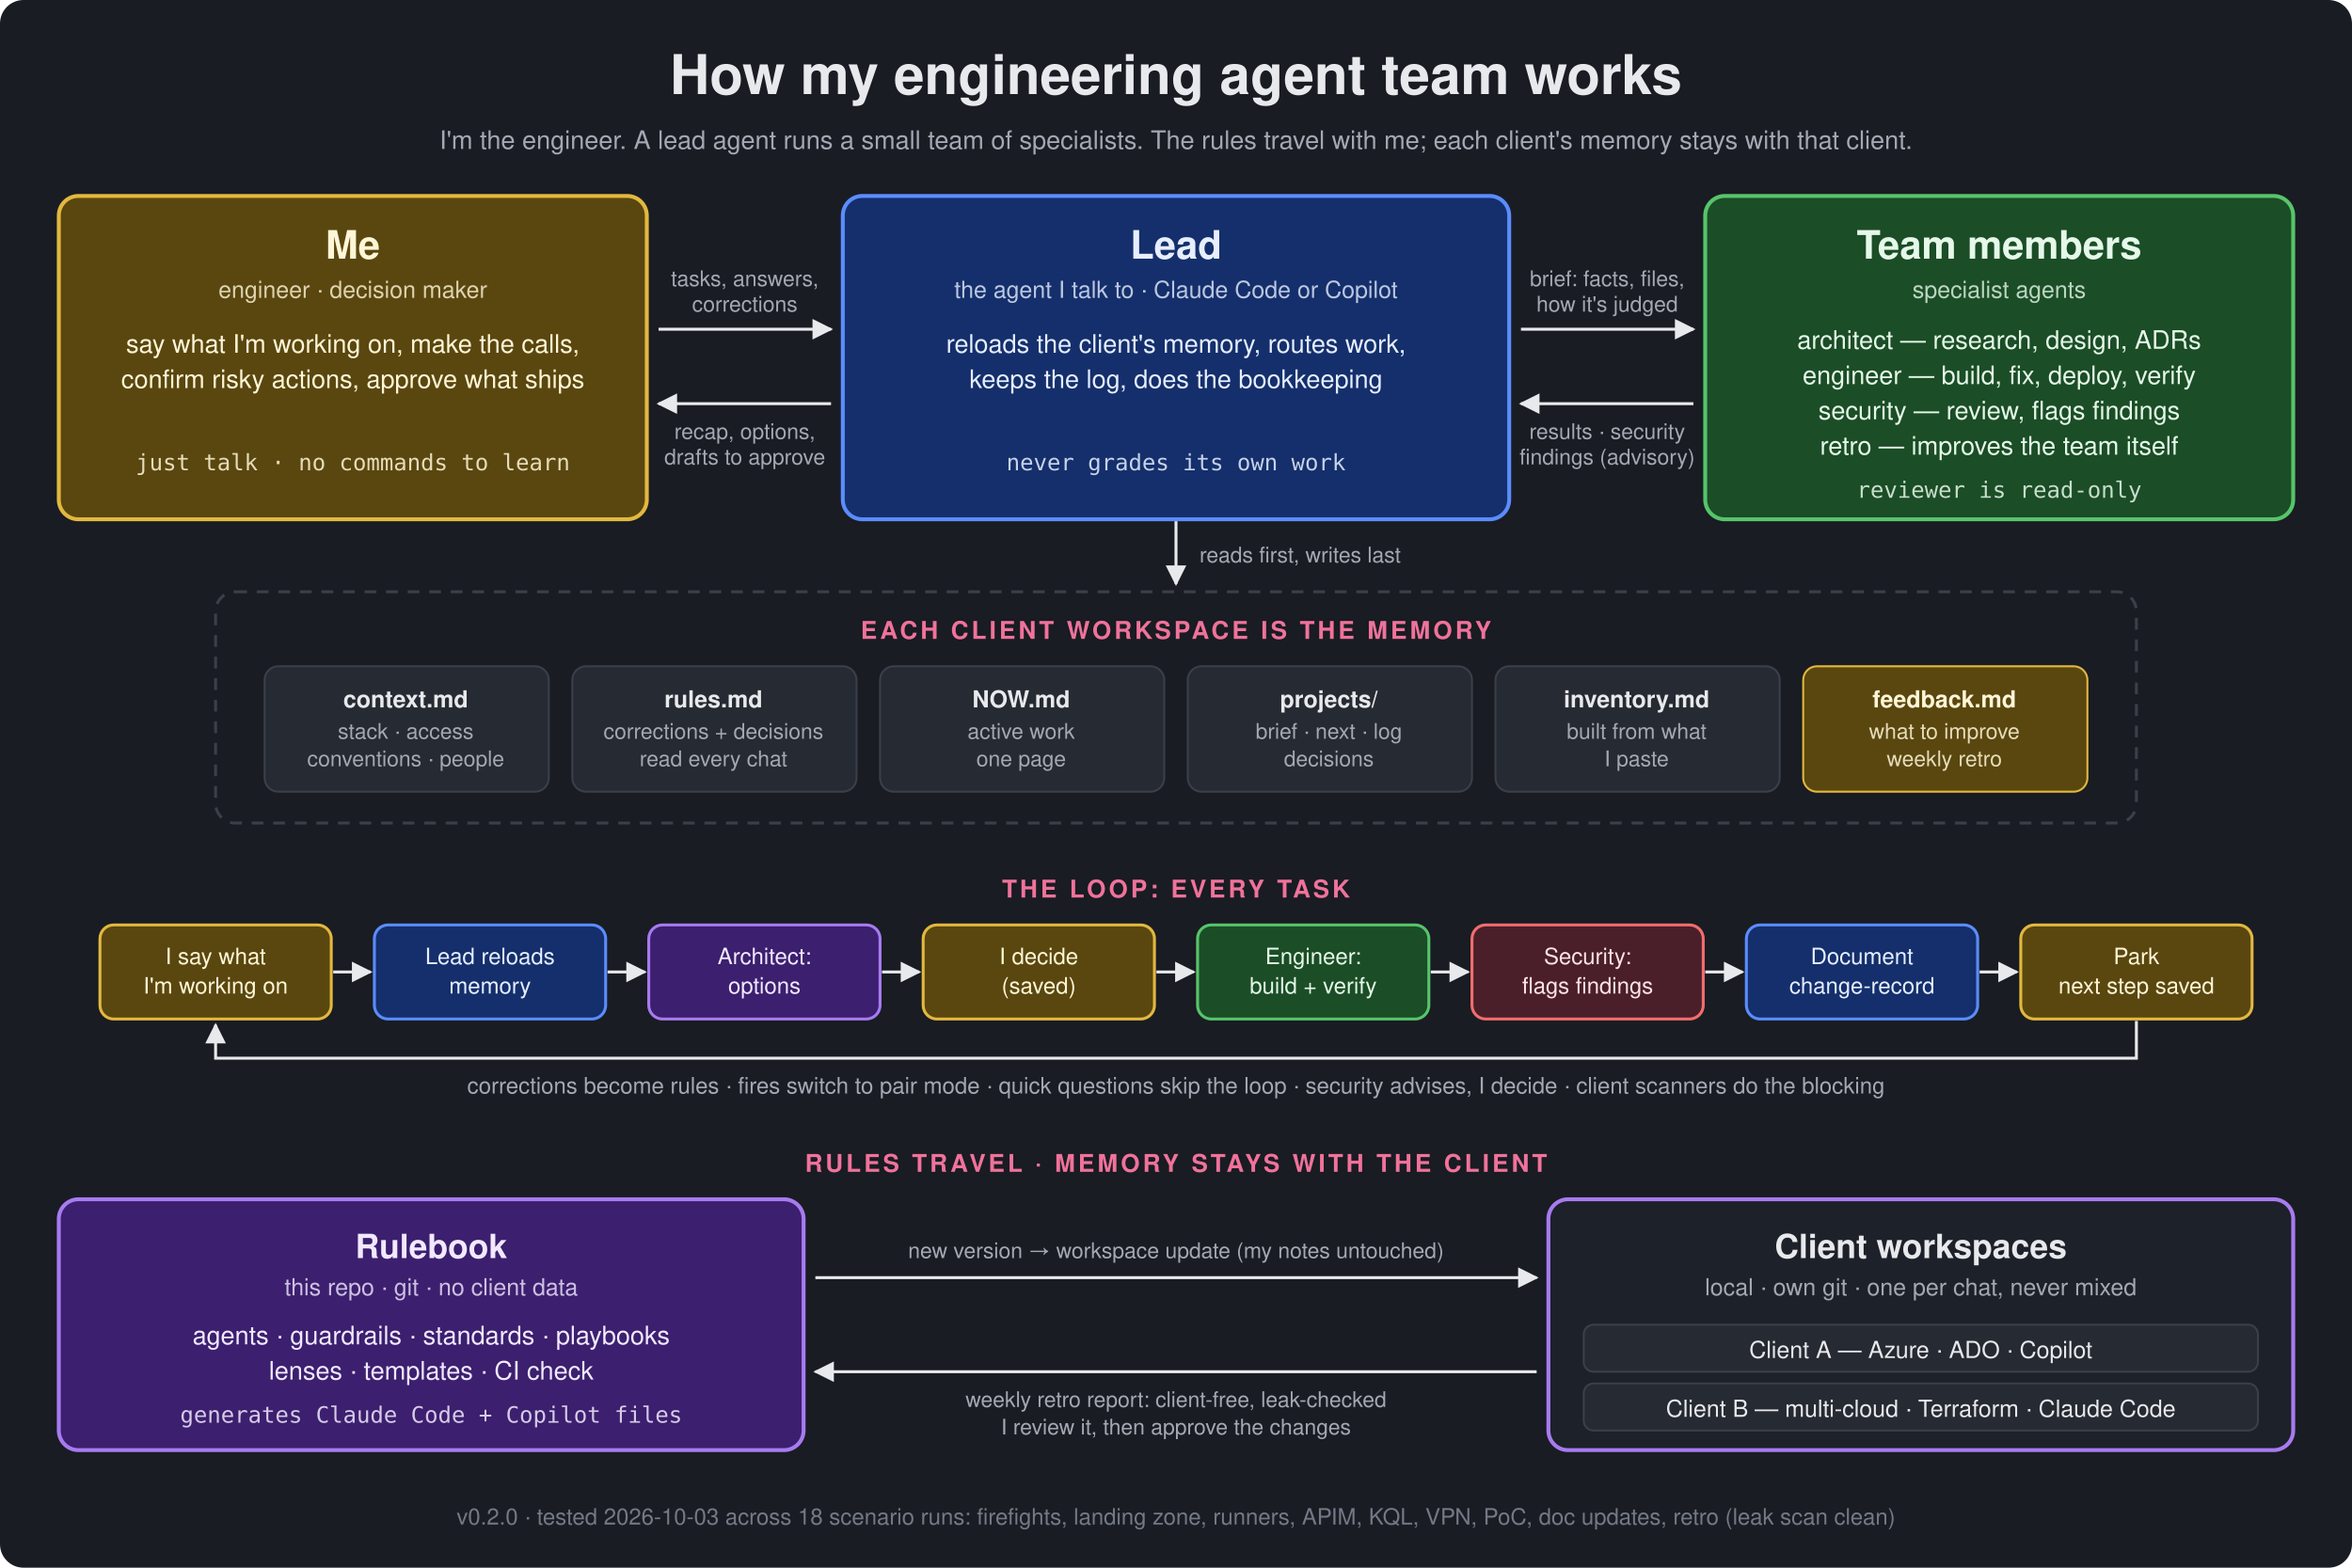
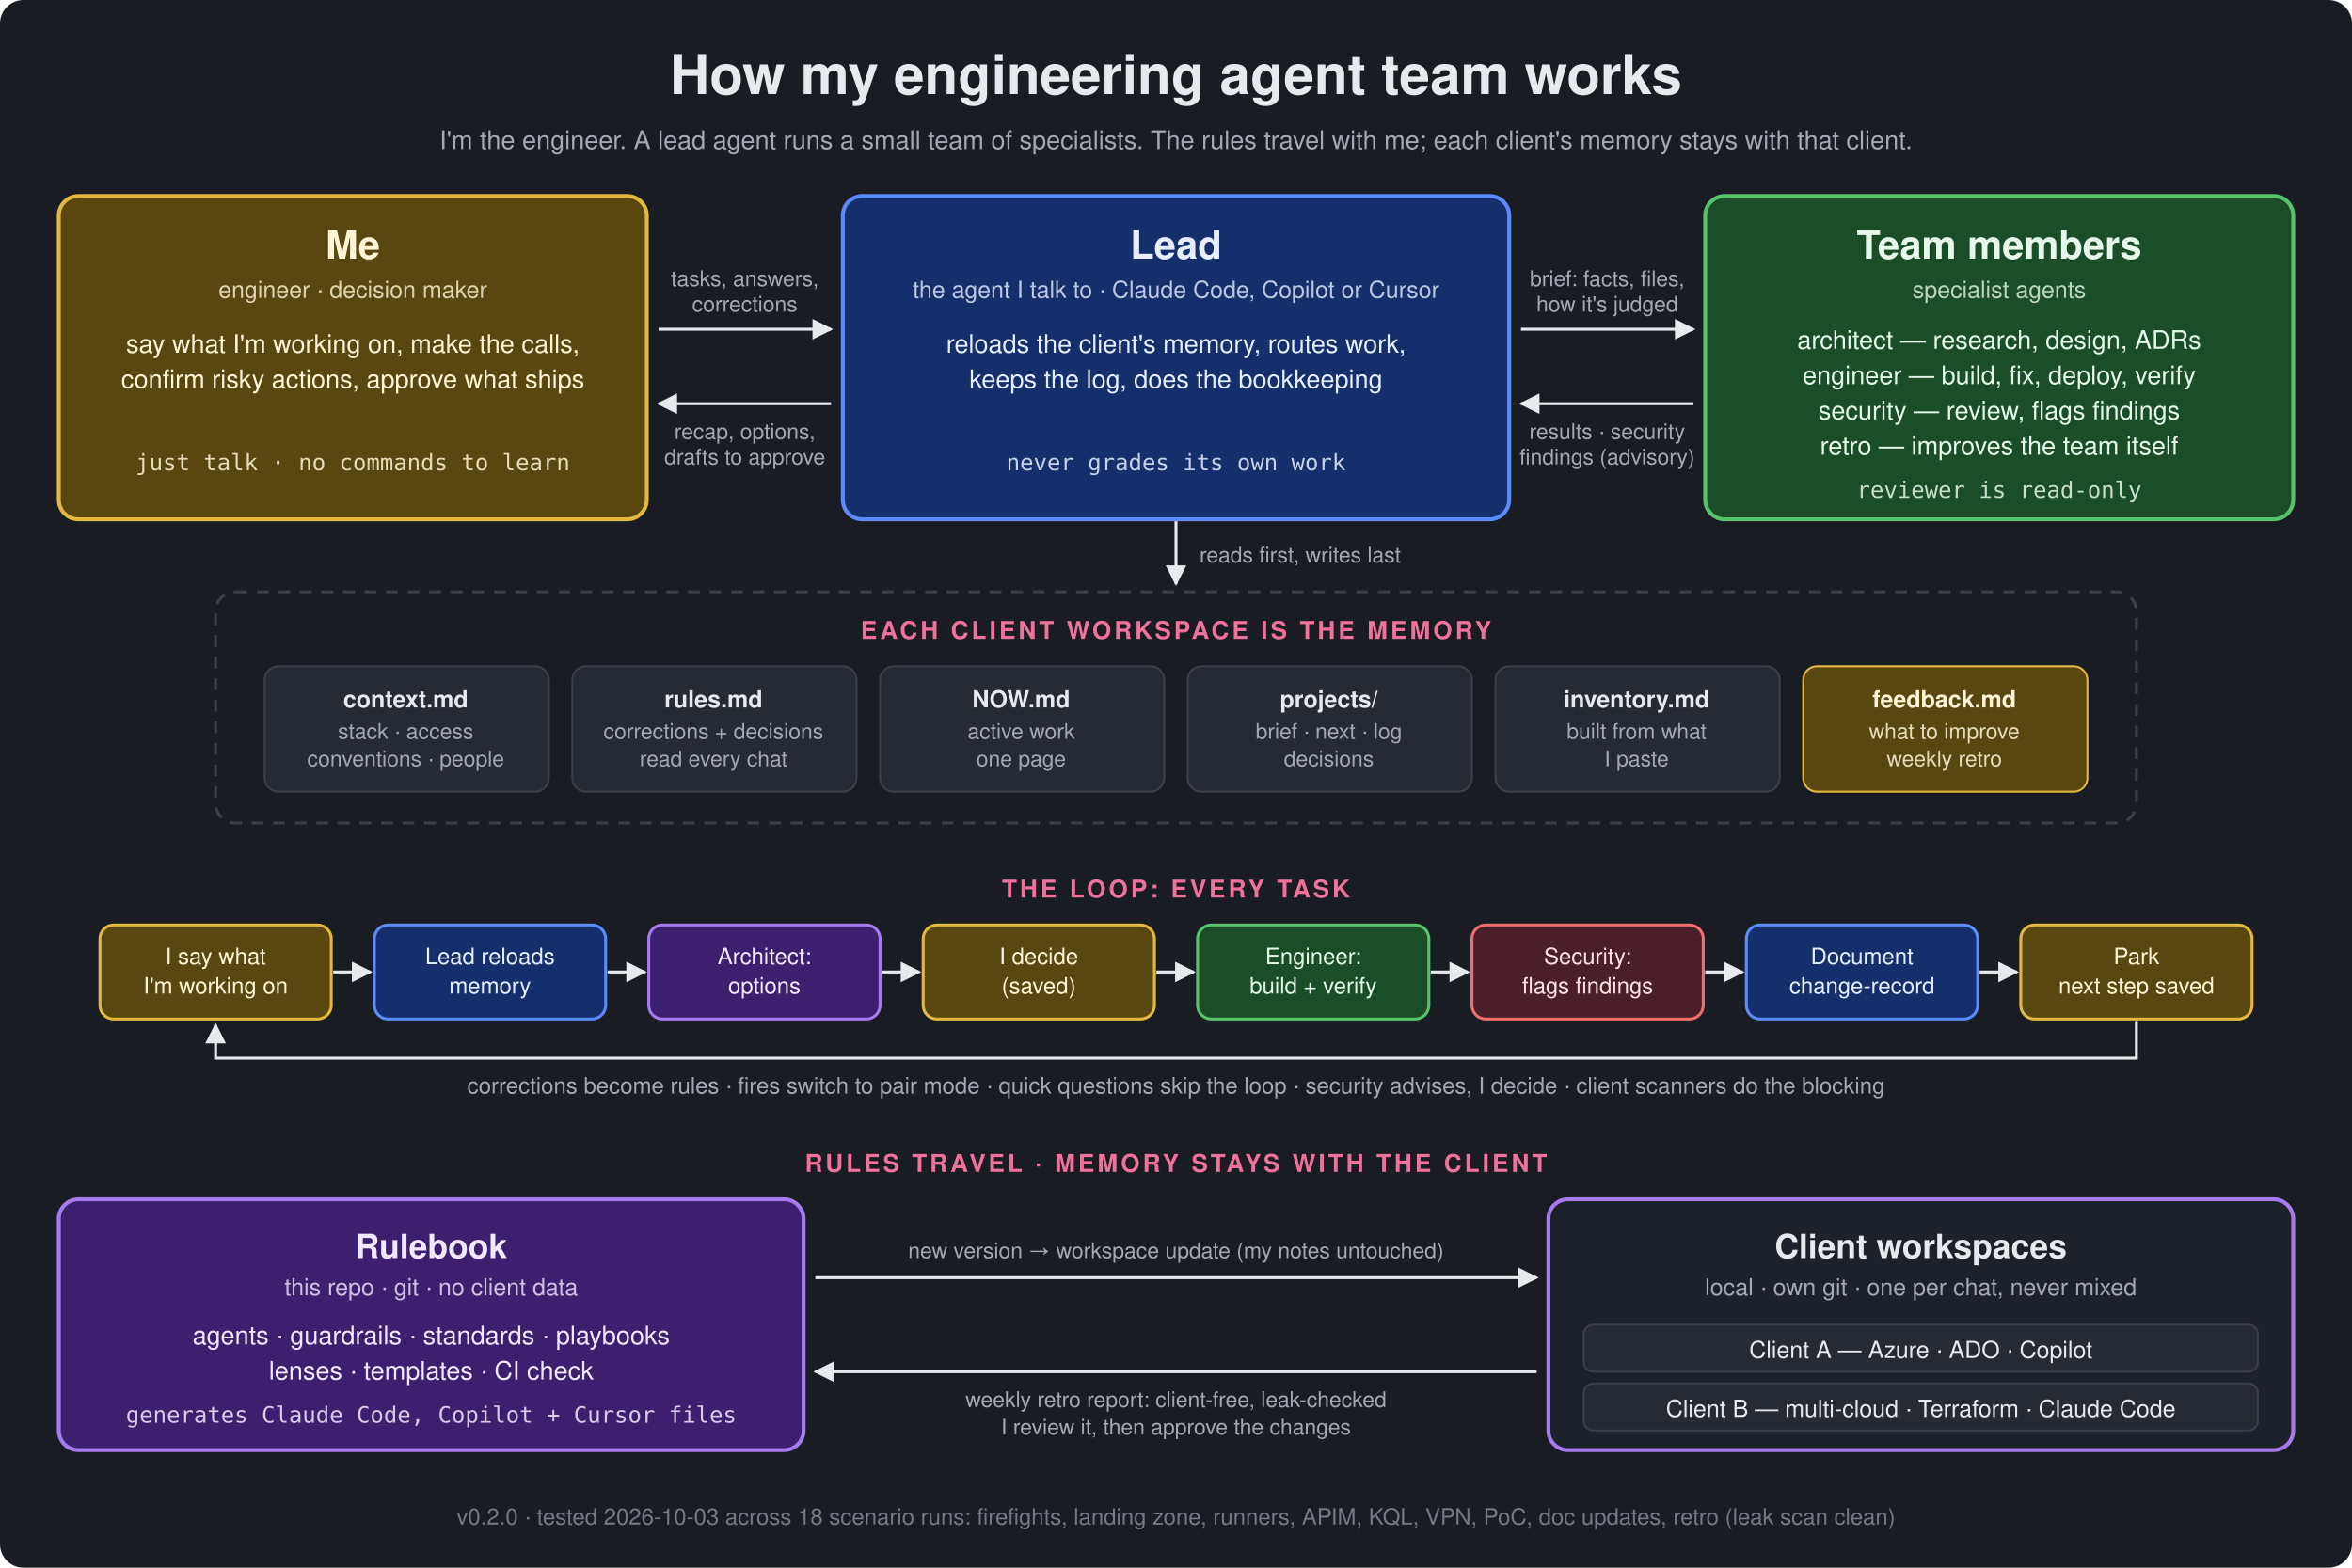
<svg xmlns="http://www.w3.org/2000/svg" viewBox="0 0 1200 800" width="1200" height="800" font-family="-apple-system, 'Segoe UI', Helvetica, Arial, sans-serif">
  <defs>
    <marker id="a" viewBox="0 0 10 10" refX="9" refY="5" markerWidth="7" markerHeight="7" orient="auto-start-reverse">
      <path d="M0,0 L10,5 L0,10 z" fill="#e8e9ec" />
    </marker>
  </defs>
  <rect width="1200" height="800" rx="12" fill="#191c22" />
  <text x="600" y="48" text-anchor="middle" fill="#e8e9ec" font-size="28" font-weight="700">How my engineering agent team works</text>
  <text x="600" y="76" text-anchor="middle" fill="#a3a8b3" font-size="13">I'm the engineer. A lead agent runs a small team of specialists. The rules travel with me; each client's memory stays with that client.</text>
  <rect x="30" y="100" width="300" height="165" rx="10" fill="#5a470f" stroke="#e2b83f" stroke-width="2" />
  <text x="180" y="132" text-anchor="middle" fill="#fff6d8" font-size="20" font-weight="700">Me</text>
  <text x="180" y="152" text-anchor="middle" fill="#fff6d8" font-size="12" opacity=".8">engineer · decision maker</text>
  <text x="180" y="180" text-anchor="middle" fill="#fff6d8" font-size="13">say what I'm working on, make the calls,</text>
  <text x="180" y="198" text-anchor="middle" fill="#fff6d8" font-size="13">confirm risky actions, approve what ships</text>
  <text x="180" y="240" text-anchor="middle" fill="#fff6d8" font-size="11.5" font-family="Consolas, Menlo, monospace" opacity=".85">just talk · no commands to learn</text>
  <line x1="336" y1="168" x2="424" y2="168" stroke="#e8e9ec" stroke-width="1.5" marker-end="url(#a)" />
  <text x="380" y="146" text-anchor="middle" fill="#a3a8b3" font-size="11">tasks, answers,</text>
  <text x="380" y="159" text-anchor="middle" fill="#a3a8b3" font-size="11">corrections</text>
  <line x1="424" y1="206" x2="336" y2="206" stroke="#e8e9ec" stroke-width="1.5" marker-end="url(#a)" />
  <text x="380" y="224" text-anchor="middle" fill="#a3a8b3" font-size="11">recap, options,</text>
  <text x="380" y="237" text-anchor="middle" fill="#a3a8b3" font-size="11">drafts to approve</text>
  <rect x="430" y="100" width="340" height="165" rx="10" fill="#142f6b" stroke="#5b8cff" stroke-width="2" />
  <text x="600" y="132" text-anchor="middle" fill="#e6eeff" font-size="20" font-weight="700">Lead</text>
-   <text x="600" y="152" text-anchor="middle" fill="#e6eeff" font-size="12" opacity=".8">the agent I talk to · Claude Code or Copilot</text>
+   <text x="600" y="152" text-anchor="middle" fill="#e6eeff" font-size="12" opacity=".8">the agent I talk to · Claude Code, Copilot or Cursor</text>
  <text x="600" y="180" text-anchor="middle" fill="#e6eeff" font-size="13">reloads the client's memory, routes work,</text>
  <text x="600" y="198" text-anchor="middle" fill="#e6eeff" font-size="13">keeps the log, does the bookkeeping</text>
  <text x="600" y="240" text-anchor="middle" fill="#e6eeff" font-size="11.5" font-family="Consolas, Menlo, monospace" opacity=".85">never grades its own work</text>
  <line x1="776" y1="168" x2="864" y2="168" stroke="#e8e9ec" stroke-width="1.5" marker-end="url(#a)" />
  <text x="820" y="146" text-anchor="middle" fill="#a3a8b3" font-size="11">brief: facts, files,</text>
  <text x="820" y="159" text-anchor="middle" fill="#a3a8b3" font-size="11">how it's judged</text>
  <line x1="864" y1="206" x2="776" y2="206" stroke="#e8e9ec" stroke-width="1.5" marker-end="url(#a)" />
  <text x="820" y="224" text-anchor="middle" fill="#a3a8b3" font-size="11">results · security</text>
  <text x="820" y="237" text-anchor="middle" fill="#a3a8b3" font-size="11">findings (advisory)</text>
  <rect x="870" y="100" width="300" height="165" rx="10" fill="#1b4d26" stroke="#57c46b" stroke-width="2" />
  <text x="1020" y="132" text-anchor="middle" fill="#e5f8e9" font-size="20" font-weight="700">Team members</text>
  <text x="1020" y="152" text-anchor="middle" fill="#e5f8e9" font-size="12" opacity=".8">specialist agents</text>
  <text x="1020" y="178" text-anchor="middle" fill="#e5f8e9" font-size="13">architect — research, design, ADRs</text>
  <text x="1020" y="196" text-anchor="middle" fill="#e5f8e9" font-size="13">engineer — build, fix, deploy, verify</text>
  <text x="1020" y="214" text-anchor="middle" fill="#e5f8e9" font-size="13">security — review, flags findings</text>
  <text x="1020" y="232" text-anchor="middle" fill="#e5f8e9" font-size="13">retro — improves the team itself</text>
  <text x="1020" y="254" text-anchor="middle" fill="#e5f8e9" font-size="11.5" font-family="Consolas, Menlo, monospace" opacity=".85">reviewer is read-only</text>
  <line x1="600" y1="266" x2="600" y2="298" stroke="#e8e9ec" stroke-width="1.5" marker-end="url(#a)" />
  <text x="612" y="287" fill="#a3a8b3" font-size="11">reads first, writes last</text>
  <rect x="110" y="302" width="980" height="118" rx="10" fill="none" stroke="#3a3f4a" stroke-width="1.5" stroke-dasharray="6 5" />
  <text x="600" y="326" text-anchor="middle" fill="#f0729b" font-size="12.5" font-weight="700" letter-spacing="1.5">EACH CLIENT WORKSPACE IS THE MEMORY</text>
  <g font-size="11" text-anchor="middle">
    <rect x="135" y="340" width="145" height="64" rx="7" fill="#262a32" stroke="#3a3f4a" />
    <text x="207" y="361" fill="#e8e9ec" font-weight="700" font-size="12">context.md</text>
    <text x="207" y="377" fill="#a3a8b3">stack · access</text>
    <text x="207" y="391" fill="#a3a8b3">conventions · people</text>
    <rect x="292" y="340" width="145" height="64" rx="7" fill="#262a32" stroke="#3a3f4a" />
    <text x="364" y="361" fill="#e8e9ec" font-weight="700" font-size="12">rules.md</text>
    <text x="364" y="377" fill="#a3a8b3">corrections + decisions</text>
    <text x="364" y="391" fill="#a3a8b3">read every chat</text>
    <rect x="449" y="340" width="145" height="64" rx="7" fill="#262a32" stroke="#3a3f4a" />
    <text x="521" y="361" fill="#e8e9ec" font-weight="700" font-size="12">NOW.md</text>
    <text x="521" y="377" fill="#a3a8b3">active work</text>
    <text x="521" y="391" fill="#a3a8b3">one page</text>
    <rect x="606" y="340" width="145" height="64" rx="7" fill="#262a32" stroke="#3a3f4a" />
    <text x="678" y="361" fill="#e8e9ec" font-weight="700" font-size="12">projects/</text>
    <text x="678" y="377" fill="#a3a8b3">brief · next · log</text>
    <text x="678" y="391" fill="#a3a8b3">decisions</text>
    <rect x="763" y="340" width="145" height="64" rx="7" fill="#262a32" stroke="#3a3f4a" />
    <text x="835" y="361" fill="#e8e9ec" font-weight="700" font-size="12">inventory.md</text>
    <text x="835" y="377" fill="#a3a8b3">built from what</text>
    <text x="835" y="391" fill="#a3a8b3">I paste</text>
    <rect x="920" y="340" width="145" height="64" rx="7" fill="#5a470f" stroke="#e2b83f" />
    <text x="992" y="361" fill="#fff6d8" font-weight="700" font-size="12">feedback.md</text>
    <text x="992" y="377" fill="#fff6d8" opacity=".85">what to improve</text>
    <text x="992" y="391" fill="#fff6d8" opacity=".85">weekly retro</text>
  </g>
  <text x="600" y="458" text-anchor="middle" fill="#f0729b" font-size="12.5" font-weight="700" letter-spacing="1.5">THE LOOP: EVERY TASK</text>
  <g font-size="11.5" text-anchor="middle">
    <rect x="51" y="472" width="118" height="48" rx="7" fill="#5a470f" stroke="#e2b83f" stroke-width="1.5" />
    <text x="110" y="492" fill="#fff6d8">I say what</text>
    <text x="110" y="507" fill="#fff6d8">I'm working on</text>
    <rect x="191" y="472" width="118" height="48" rx="7" fill="#142f6b" stroke="#5b8cff" stroke-width="1.5" />
    <text x="250" y="492" fill="#e6eeff">Lead reloads</text>
    <text x="250" y="507" fill="#e6eeff">memory</text>
    <rect x="331" y="472" width="118" height="48" rx="7" fill="#3c1f6e" stroke="#a77bf0" stroke-width="1.5" />
    <text x="390" y="492" fill="#f1e9ff">Architect:</text>
    <text x="390" y="507" fill="#f1e9ff">options</text>
    <rect x="471" y="472" width="118" height="48" rx="7" fill="#5a470f" stroke="#e2b83f" stroke-width="1.5" />
    <text x="530" y="492" fill="#fff6d8">I decide</text>
    <text x="530" y="507" fill="#fff6d8">(saved)</text>
    <rect x="611" y="472" width="118" height="48" rx="7" fill="#1b4d26" stroke="#57c46b" stroke-width="1.5" />
    <text x="670" y="492" fill="#e5f8e9">Engineer:</text>
    <text x="670" y="507" fill="#e5f8e9">build + verify</text>
    <rect x="751" y="472" width="118" height="48" rx="7" fill="#4a1f2a" stroke="#f26d6d" stroke-width="1.5" />
    <text x="810" y="492" fill="#ffe3e3">Security:</text>
    <text x="810" y="507" fill="#ffe3e3">flags findings</text>
    <rect x="891" y="472" width="118" height="48" rx="7" fill="#142f6b" stroke="#5b8cff" stroke-width="1.5" />
    <text x="950" y="492" fill="#e6eeff">Document</text>
    <text x="950" y="507" fill="#e6eeff">change-record</text>
    <rect x="1031" y="472" width="118" height="48" rx="7" fill="#5a470f" stroke="#e2b83f" stroke-width="1.5" />
    <text x="1090" y="492" fill="#fff6d8">Park</text>
    <text x="1090" y="507" fill="#fff6d8">next step saved</text>
  </g>
  <g stroke="#e8e9ec" stroke-width="1.5">
    <line x1="170" y1="496" x2="189" y2="496" marker-end="url(#a)" />
    <line x1="310" y1="496" x2="329" y2="496" marker-end="url(#a)" />
    <line x1="450" y1="496" x2="469" y2="496" marker-end="url(#a)" />
    <line x1="590" y1="496" x2="609" y2="496" marker-end="url(#a)" />
    <line x1="730" y1="496" x2="749" y2="496" marker-end="url(#a)" />
    <line x1="870" y1="496" x2="889" y2="496" marker-end="url(#a)" />
    <line x1="1010" y1="496" x2="1029" y2="496" marker-end="url(#a)" />
    <polyline points="1090,521 1090,540 110,540 110,523" fill="none" marker-end="url(#a)" />
  </g>
  <text x="600" y="558" text-anchor="middle" fill="#a3a8b3" font-size="11.5">corrections become rules · fires switch to pair mode · quick questions skip the loop · security advises, I decide · client scanners do the blocking</text>
  <text x="600" y="598" text-anchor="middle" fill="#f0729b" font-size="12.5" font-weight="700" letter-spacing="1.5">RULES TRAVEL · MEMORY STAYS WITH THE CLIENT</text>
  <rect x="30" y="612" width="380" height="128" rx="10" fill="#3c1f6e" stroke="#a77bf0" stroke-width="2" />
  <text x="220" y="642" text-anchor="middle" fill="#f1e9ff" font-size="17" font-weight="700">Rulebook</text>
  <text x="220" y="661" text-anchor="middle" fill="#f1e9ff" font-size="12" opacity=".8">this repo · git · no client data</text>
  <text x="220" y="686" text-anchor="middle" fill="#f1e9ff" font-size="13">agents · guardrails · standards · playbooks</text>
  <text x="220" y="704" text-anchor="middle" fill="#f1e9ff" font-size="13">lenses · templates · CI check</text>
-   <text x="220" y="726" text-anchor="middle" fill="#f1e9ff" font-size="11.5" font-family="Consolas, Menlo, monospace" opacity=".85">generates Claude Code + Copilot files</text>
+   <text x="220" y="726" text-anchor="middle" fill="#f1e9ff" font-size="11.5" font-family="Consolas, Menlo, monospace" opacity=".85">generates Claude Code, Copilot + Cursor files</text>
  <line x1="416" y1="652" x2="784" y2="652" stroke="#e8e9ec" stroke-width="1.5" marker-end="url(#a)" />
  <text x="600" y="642" text-anchor="middle" fill="#a3a8b3" font-size="11">new version → workspace update (my notes untouched)</text>
  <line x1="784" y1="700" x2="416" y2="700" stroke="#e8e9ec" stroke-width="1.5" marker-end="url(#a)" />
  <text x="600" y="718" text-anchor="middle" fill="#a3a8b3" font-size="11">weekly retro report: client-free, leak-checked</text>
  <text x="600" y="732" text-anchor="middle" fill="#a3a8b3" font-size="11">I review it, then approve the changes</text>
  <rect x="790" y="612" width="380" height="128" rx="10" fill="#1d2129" stroke="#a77bf0" stroke-width="2" />
  <text x="980" y="642" text-anchor="middle" fill="#e8e9ec" font-size="17" font-weight="700">Client workspaces</text>
  <text x="980" y="661" text-anchor="middle" fill="#a3a8b3" font-size="12">local · own git · one per chat, never mixed</text>
  <rect x="808" y="676" width="344" height="24" rx="5" fill="#262a32" stroke="#3a3f4a" />
  <text x="980" y="693" text-anchor="middle" fill="#e8e9ec" font-size="12">Client A — Azure · ADO · Copilot</text>
  <rect x="808" y="706" width="344" height="24" rx="5" fill="#262a32" stroke="#3a3f4a" />
  <text x="980" y="723" text-anchor="middle" fill="#e8e9ec" font-size="12">Client B — multi-cloud · Terraform · Claude Code</text>
  <text x="600" y="778" text-anchor="middle" fill="#737985" font-size="11.5">v0.2.0 · tested 2026-10-03 across 18 scenario runs: firefights, landing zone, runners, APIM, KQL, VPN, PoC, doc updates, retro (leak scan clean)</text>
</svg>
